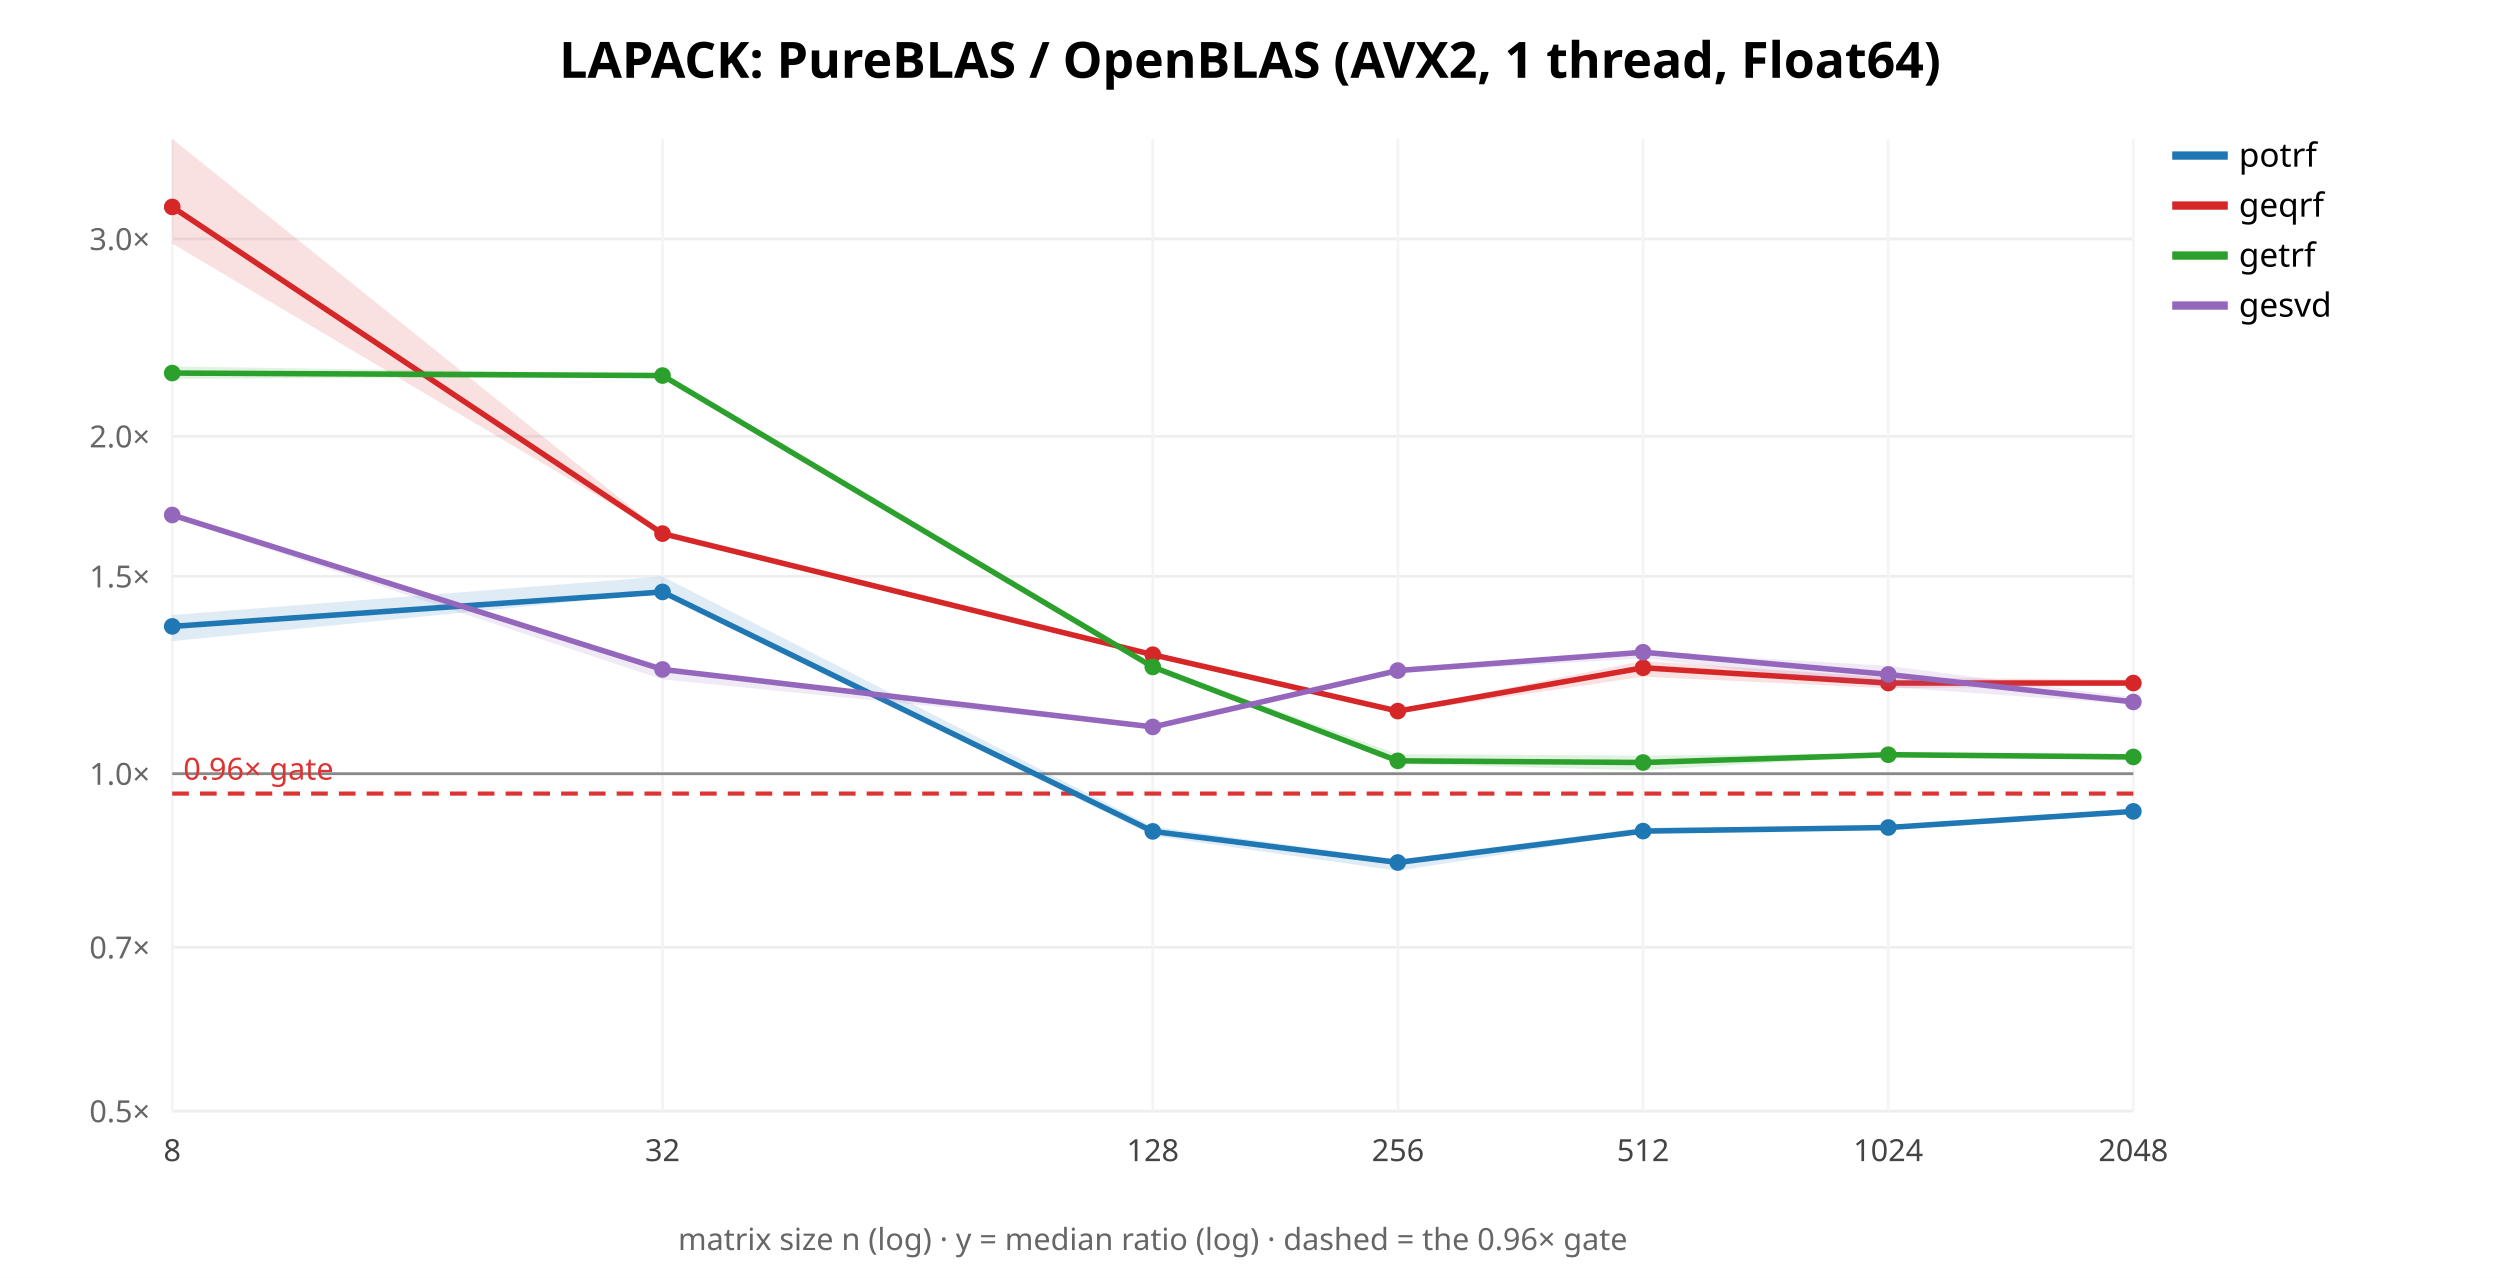
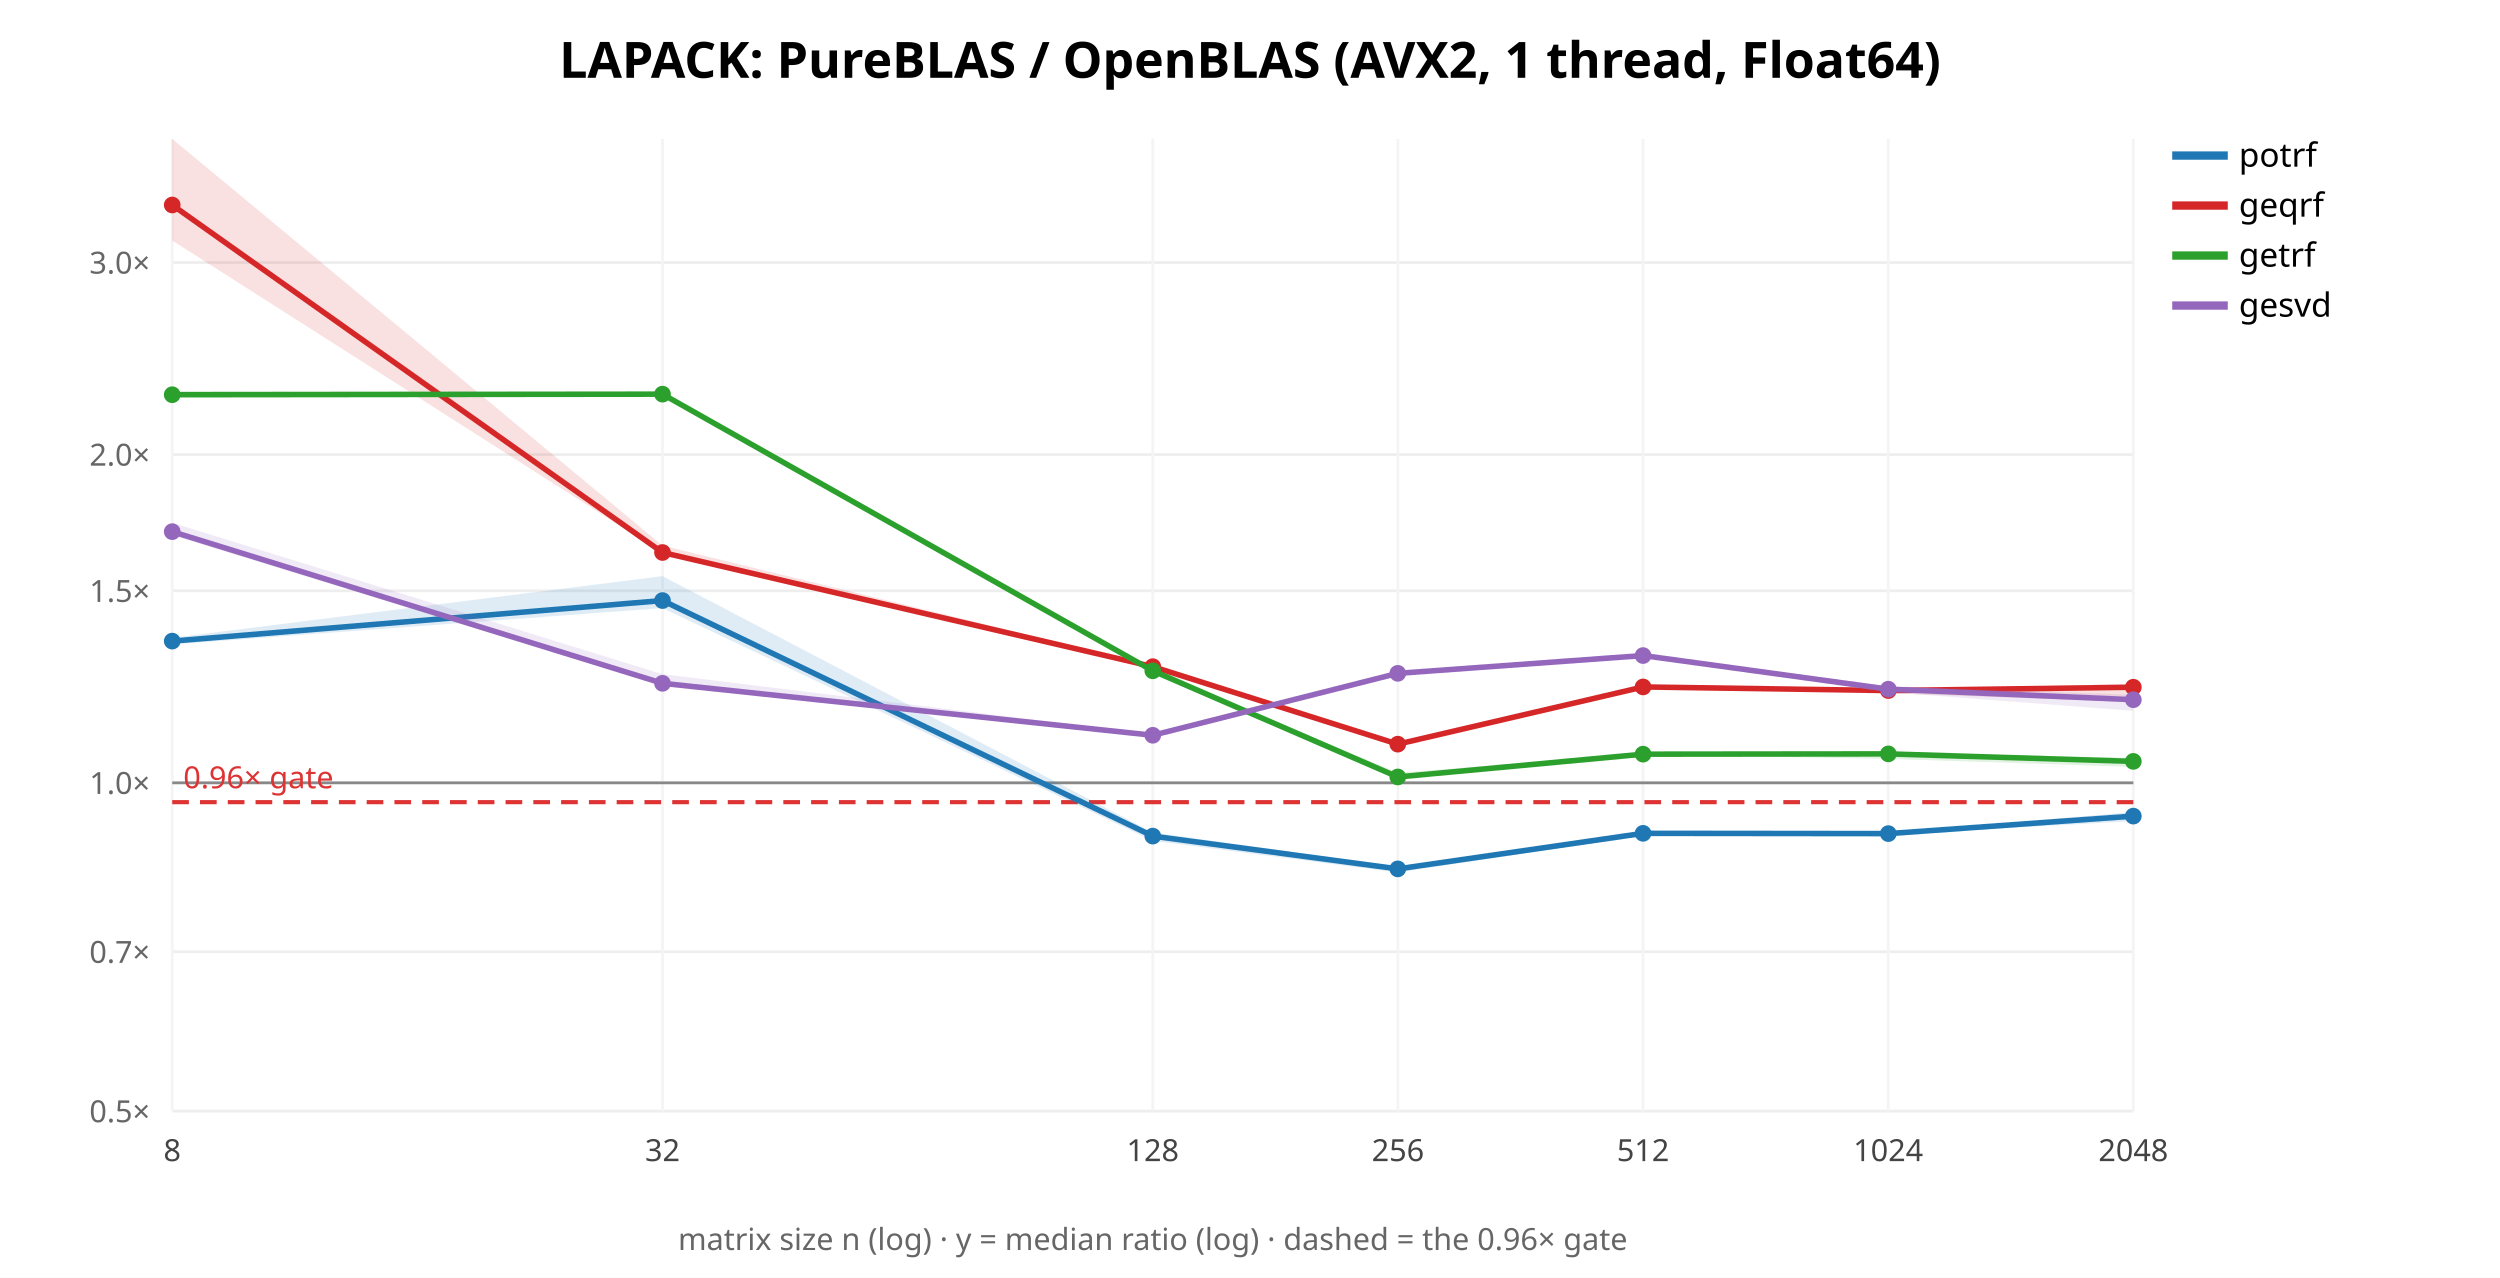
<svg xmlns="http://www.w3.org/2000/svg" width="900" height="460" font-family="sans-serif">
  <rect width="900" height="460" fill="white" />
  <text x="450.0" y="28" text-anchor="middle" font-size="18" font-weight="bold">LAPACK: PureBLAS / OpenBLAS (AVX2, 1 thread, Float64)</text>
  <line x1="62" y1="400.0" x2="768" y2="400.0" stroke="#eee" />
  <text x="54" y="404.0" text-anchor="end" font-size="11" fill="#666">0.5×</text>
-   <line x1="62" y1="341.038" x2="768" y2="341.038" stroke="#eee" />
-   <text x="54" y="345.038" text-anchor="end" font-size="11" fill="#666">0.7×</text>
-   <line x1="62" y1="278.535" x2="768" y2="278.535" stroke="#eee" />
-   <text x="54" y="282.535" text-anchor="end" font-size="11" fill="#666">1.0×</text>
-   <line x1="62" y1="207.483" x2="768" y2="207.483" stroke="#eee" />
-   <text x="54" y="211.483" text-anchor="end" font-size="11" fill="#666">1.5×</text>
-   <line x1="62" y1="157.07" x2="768" y2="157.07" stroke="#eee" />
-   <text x="54" y="161.07" text-anchor="end" font-size="11" fill="#666">2.0×</text>
-   <line x1="62" y1="86.018" x2="768" y2="86.018" stroke="#eee" />
-   <text x="54" y="90.018" text-anchor="end" font-size="11" fill="#666">3.0×</text>
+   <line x1="62" y1="342.632" x2="768" y2="342.632" stroke="#eee" />
+   <text x="54" y="346.632" text-anchor="end" font-size="11" fill="#666">0.7×</text>
+   <line x1="62" y1="281.819" x2="768" y2="281.819" stroke="#eee" />
+   <text x="54" y="285.819" text-anchor="end" font-size="11" fill="#666">1.0×</text>
+   <line x1="62" y1="212.688" x2="768" y2="212.688" stroke="#eee" />
+   <text x="54" y="216.688" text-anchor="end" font-size="11" fill="#666">1.5×</text>
+   <line x1="62" y1="163.639" x2="768" y2="163.639" stroke="#eee" />
+   <text x="54" y="167.639" text-anchor="end" font-size="11" fill="#666">2.0×</text>
+   <line x1="62" y1="94.507" x2="768" y2="94.507" stroke="#eee" />
+   <text x="54" y="98.507" text-anchor="end" font-size="11" fill="#666">3.0×</text>
  <line x1="62.0" y1="50" x2="62.0" y2="400" stroke="#f4f4f4" />
  <text x="62.0" y="418" text-anchor="middle" font-size="11" fill="#444">8</text>
  <line x1="238.5" y1="50" x2="238.5" y2="400" stroke="#f4f4f4" />
  <text x="238.5" y="418" text-anchor="middle" font-size="11" fill="#444">32</text>
  <line x1="415.0" y1="50" x2="415.0" y2="400" stroke="#f4f4f4" />
  <text x="415.0" y="418" text-anchor="middle" font-size="11" fill="#444">128</text>
  <line x1="503.25" y1="50" x2="503.25" y2="400" stroke="#f4f4f4" />
  <text x="503.25" y="418" text-anchor="middle" font-size="11" fill="#444">256</text>
  <line x1="591.5" y1="50" x2="591.5" y2="400" stroke="#f4f4f4" />
  <text x="591.5" y="418" text-anchor="middle" font-size="11" fill="#444">512</text>
  <line x1="679.75" y1="50" x2="679.75" y2="400" stroke="#f4f4f4" />
  <text x="679.75" y="418" text-anchor="middle" font-size="11" fill="#444">1024</text>
  <line x1="768.0" y1="50" x2="768.0" y2="400" stroke="#f4f4f4" />
  <text x="768.0" y="418" text-anchor="middle" font-size="11" fill="#444">2048</text>
-   <line x1="62" y1="278.535" x2="768" y2="278.535" stroke="#888" />
-   <line x1="62" y1="285.689" x2="768" y2="285.689" stroke="#d33" stroke-width="1.5" stroke-dasharray="6 4" />
-   <text x="66" y="280.689" font-size="11" fill="#d33">0.96× gate</text>
-   <polygon points="62.0,221.4 238.5,207.5 415.0,297.6 503.2,309.4 591.5,297.9 679.8,297.4 768.0,291.6 768.0,292.8 679.8,298.2 591.5,299.7 503.2,313.5 415.0,300.9 238.5,213.5 62.0,230.8" fill="#1f77b4" opacity="0.14" stroke="none" />
-   <polyline points="62.0,225.5 238.5,213.1 415.0,299.3 503.2,310.5 591.5,299.2 679.8,297.9 768.0,292.1" fill="none" stroke="#1f77b4" stroke-width="2" />
-   <circle cx="62.0" cy="225.5" r="3" fill="#1f77b4" />
-   <circle cx="238.5" cy="213.1" r="3" fill="#1f77b4" />
-   <circle cx="415.0" cy="299.3" r="3" fill="#1f77b4" />
-   <circle cx="503.2" cy="310.5" r="3" fill="#1f77b4" />
-   <circle cx="591.5" cy="299.2" r="3" fill="#1f77b4" />
-   <circle cx="679.8" cy="297.9" r="3" fill="#1f77b4" />
-   <circle cx="768.0" cy="292.1" r="3" fill="#1f77b4" />
+   <line x1="62" y1="281.819" x2="768" y2="281.819" stroke="#888" />
+   <line x1="62" y1="288.779" x2="768" y2="288.779" stroke="#d33" stroke-width="1.5" stroke-dasharray="6 4" />
+   <text x="66" y="283.779" font-size="11" fill="#d33">0.96× gate</text>
+   <polygon points="62.0,229.6 238.5,207.4 415.0,299.7 503.2,312.0 591.5,299.6 679.8,299.9 768.0,292.3 768.0,295.6 679.8,300.4 591.5,300.8 503.2,314.1 415.0,302.7 238.5,218.9 62.0,232.0" fill="#1f77b4" opacity="0.14" stroke="none" />
+   <polyline points="62.0,230.8 238.5,216.2 415.0,301.0 503.2,312.8 591.5,300.0 679.8,300.1 768.0,293.8" fill="none" stroke="#1f77b4" stroke-width="2" />
+   <circle cx="62.0" cy="230.8" r="3" fill="#1f77b4" />
+   <circle cx="238.5" cy="216.2" r="3" fill="#1f77b4" />
+   <circle cx="415.0" cy="301.0" r="3" fill="#1f77b4" />
+   <circle cx="503.2" cy="312.8" r="3" fill="#1f77b4" />
+   <circle cx="591.5" cy="300.0" r="3" fill="#1f77b4" />
+   <circle cx="679.8" cy="300.1" r="3" fill="#1f77b4" />
+   <circle cx="768.0" cy="293.8" r="3" fill="#1f77b4" />
  <line x1="782" y1="56" x2="802" y2="56" stroke="#1f77b4" stroke-width="3" />
  <text x="806" y="60" font-size="12">potrf</text>
-   <polygon points="62.0,50.0 238.5,191.7 415.0,235.1 503.2,255.6 591.5,237.9 679.8,243.9 768.0,244.7 768.0,246.8 679.8,247.8 591.5,243.6 503.2,256.7 415.0,235.8 238.5,192.4 62.0,87.7" fill="#d62728" opacity="0.14" stroke="none" />
-   <polyline points="62.0,74.5 238.5,192.1 415.0,235.7 503.2,256.0 591.5,240.4 679.8,245.9 768.0,245.9" fill="none" stroke="#d62728" stroke-width="2" />
-   <circle cx="62.0" cy="74.5" r="3" fill="#d62728" />
-   <circle cx="238.5" cy="192.1" r="3" fill="#d62728" />
-   <circle cx="415.0" cy="235.7" r="3" fill="#d62728" />
-   <circle cx="503.2" cy="256.0" r="3" fill="#d62728" />
-   <circle cx="591.5" cy="240.4" r="3" fill="#d62728" />
-   <circle cx="679.8" cy="245.9" r="3" fill="#d62728" />
-   <circle cx="768.0" cy="245.9" r="3" fill="#d62728" />
+   <polygon points="62.0,50.0 238.5,196.4 415.0,239.5 503.2,267.4 591.5,246.7 679.8,248.3 768.0,246.2 768.0,252.7 679.8,249.6 591.5,247.6 503.2,268.5 415.0,240.6 238.5,199.1 62.0,86.6" fill="#d62728" opacity="0.14" stroke="none" />
+   <polyline points="62.0,73.8 238.5,198.9 415.0,240.0 503.2,267.9 591.5,247.3 679.8,248.6 768.0,247.4" fill="none" stroke="#d62728" stroke-width="2" />
+   <circle cx="62.0" cy="73.8" r="3" fill="#d62728" />
+   <circle cx="238.5" cy="198.9" r="3" fill="#d62728" />
+   <circle cx="415.0" cy="240.0" r="3" fill="#d62728" />
+   <circle cx="503.2" cy="267.9" r="3" fill="#d62728" />
+   <circle cx="591.5" cy="247.3" r="3" fill="#d62728" />
+   <circle cx="679.8" cy="248.6" r="3" fill="#d62728" />
+   <circle cx="768.0" cy="247.4" r="3" fill="#d62728" />
  <line x1="782" y1="74" x2="802" y2="74" stroke="#d62728" stroke-width="3" />
  <text x="806" y="78" font-size="12">geqrf</text>
-   <polygon points="62.0,131.9 238.5,134.7 415.0,239.6 503.2,271.5 591.5,272.0 679.8,271.3 768.0,272.3 768.0,273.6 679.8,272.1 591.5,277.3 503.2,275.1 415.0,240.3 238.5,135.7 62.0,136.4" fill="#2ca02c" opacity="0.14" stroke="none" />
-   <polyline points="62.0,134.3 238.5,135.2 415.0,240.1 503.2,273.9 591.5,274.5 679.8,271.7 768.0,272.5" fill="none" stroke="#2ca02c" stroke-width="2" />
-   <circle cx="62.0" cy="134.3" r="3" fill="#2ca02c" />
-   <circle cx="238.5" cy="135.2" r="3" fill="#2ca02c" />
-   <circle cx="415.0" cy="240.1" r="3" fill="#2ca02c" />
-   <circle cx="503.2" cy="273.9" r="3" fill="#2ca02c" />
-   <circle cx="591.5" cy="274.5" r="3" fill="#2ca02c" />
-   <circle cx="679.8" cy="271.7" r="3" fill="#2ca02c" />
-   <circle cx="768.0" cy="272.5" r="3" fill="#2ca02c" />
+   <polygon points="62.0,140.8 238.5,141.1 415.0,241.1 503.2,278.2 591.5,271.3 679.8,271.0 768.0,272.8 768.0,276.1 679.8,273.2 591.5,271.7 503.2,280.6 415.0,242.4 238.5,142.6 62.0,142.9" fill="#2ca02c" opacity="0.14" stroke="none" />
+   <polyline points="62.0,142.1 238.5,141.9 415.0,241.5 503.2,279.7 591.5,271.5 679.8,271.4 768.0,274.1" fill="none" stroke="#2ca02c" stroke-width="2" />
+   <circle cx="62.0" cy="142.1" r="3" fill="#2ca02c" />
+   <circle cx="238.5" cy="141.9" r="3" fill="#2ca02c" />
+   <circle cx="415.0" cy="241.5" r="3" fill="#2ca02c" />
+   <circle cx="503.2" cy="279.7" r="3" fill="#2ca02c" />
+   <circle cx="591.5" cy="271.5" r="3" fill="#2ca02c" />
+   <circle cx="679.8" cy="271.4" r="3" fill="#2ca02c" />
+   <circle cx="768.0" cy="274.1" r="3" fill="#2ca02c" />
  <line x1="782" y1="92" x2="802" y2="92" stroke="#2ca02c" stroke-width="3" />
  <text x="806" y="96" font-size="12">getrf</text>
-   <polygon points="62.0,184.9 238.5,240.6 415.0,261.2 503.2,240.4 591.5,234.6 679.8,239.7 768.0,251.1 768.0,253.6 679.8,247.3 591.5,237.0 503.2,242.3 415.0,262.1 238.5,244.6 62.0,186.3" fill="#9467bd" opacity="0.14" stroke="none" />
-   <polyline points="62.0,185.4 238.5,241.0 415.0,261.7 503.2,241.4 591.5,234.8 679.8,242.8 768.0,252.7" fill="none" stroke="#9467bd" stroke-width="2" />
-   <circle cx="62.0" cy="185.4" r="3" fill="#9467bd" />
-   <circle cx="238.5" cy="241.0" r="3" fill="#9467bd" />
-   <circle cx="415.0" cy="261.7" r="3" fill="#9467bd" />
-   <circle cx="503.2" cy="241.4" r="3" fill="#9467bd" />
-   <circle cx="591.5" cy="234.8" r="3" fill="#9467bd" />
-   <circle cx="679.8" cy="242.8" r="3" fill="#9467bd" />
-   <circle cx="768.0" cy="252.7" r="3" fill="#9467bd" />
+   <polygon points="62.0,188.2 238.5,242.7 415.0,264.3 503.2,242.2 591.5,235.6 679.8,247.0 768.0,250.1 768.0,255.9 679.8,249.2 591.5,236.4 503.2,242.7 415.0,265.5 238.5,246.9 62.0,192.7" fill="#9467bd" opacity="0.14" stroke="none" />
+   <polyline points="62.0,191.4 238.5,246.0 415.0,264.7 503.2,242.4 591.5,236.0 679.8,248.1 768.0,251.9" fill="none" stroke="#9467bd" stroke-width="2" />
+   <circle cx="62.0" cy="191.4" r="3" fill="#9467bd" />
+   <circle cx="238.5" cy="246.0" r="3" fill="#9467bd" />
+   <circle cx="415.0" cy="264.7" r="3" fill="#9467bd" />
+   <circle cx="503.2" cy="242.4" r="3" fill="#9467bd" />
+   <circle cx="591.5" cy="236.0" r="3" fill="#9467bd" />
+   <circle cx="679.8" cy="248.1" r="3" fill="#9467bd" />
+   <circle cx="768.0" cy="251.9" r="3" fill="#9467bd" />
  <line x1="782" y1="110" x2="802" y2="110" stroke="#9467bd" stroke-width="3" />
  <text x="806" y="114" font-size="12">gesvd</text>
  <text x="415.0" y="450" text-anchor="middle" font-size="11" fill="#666">matrix size n (log) · y = median ratio (log) · dashed = the 0.96× gate</text>
</svg>
